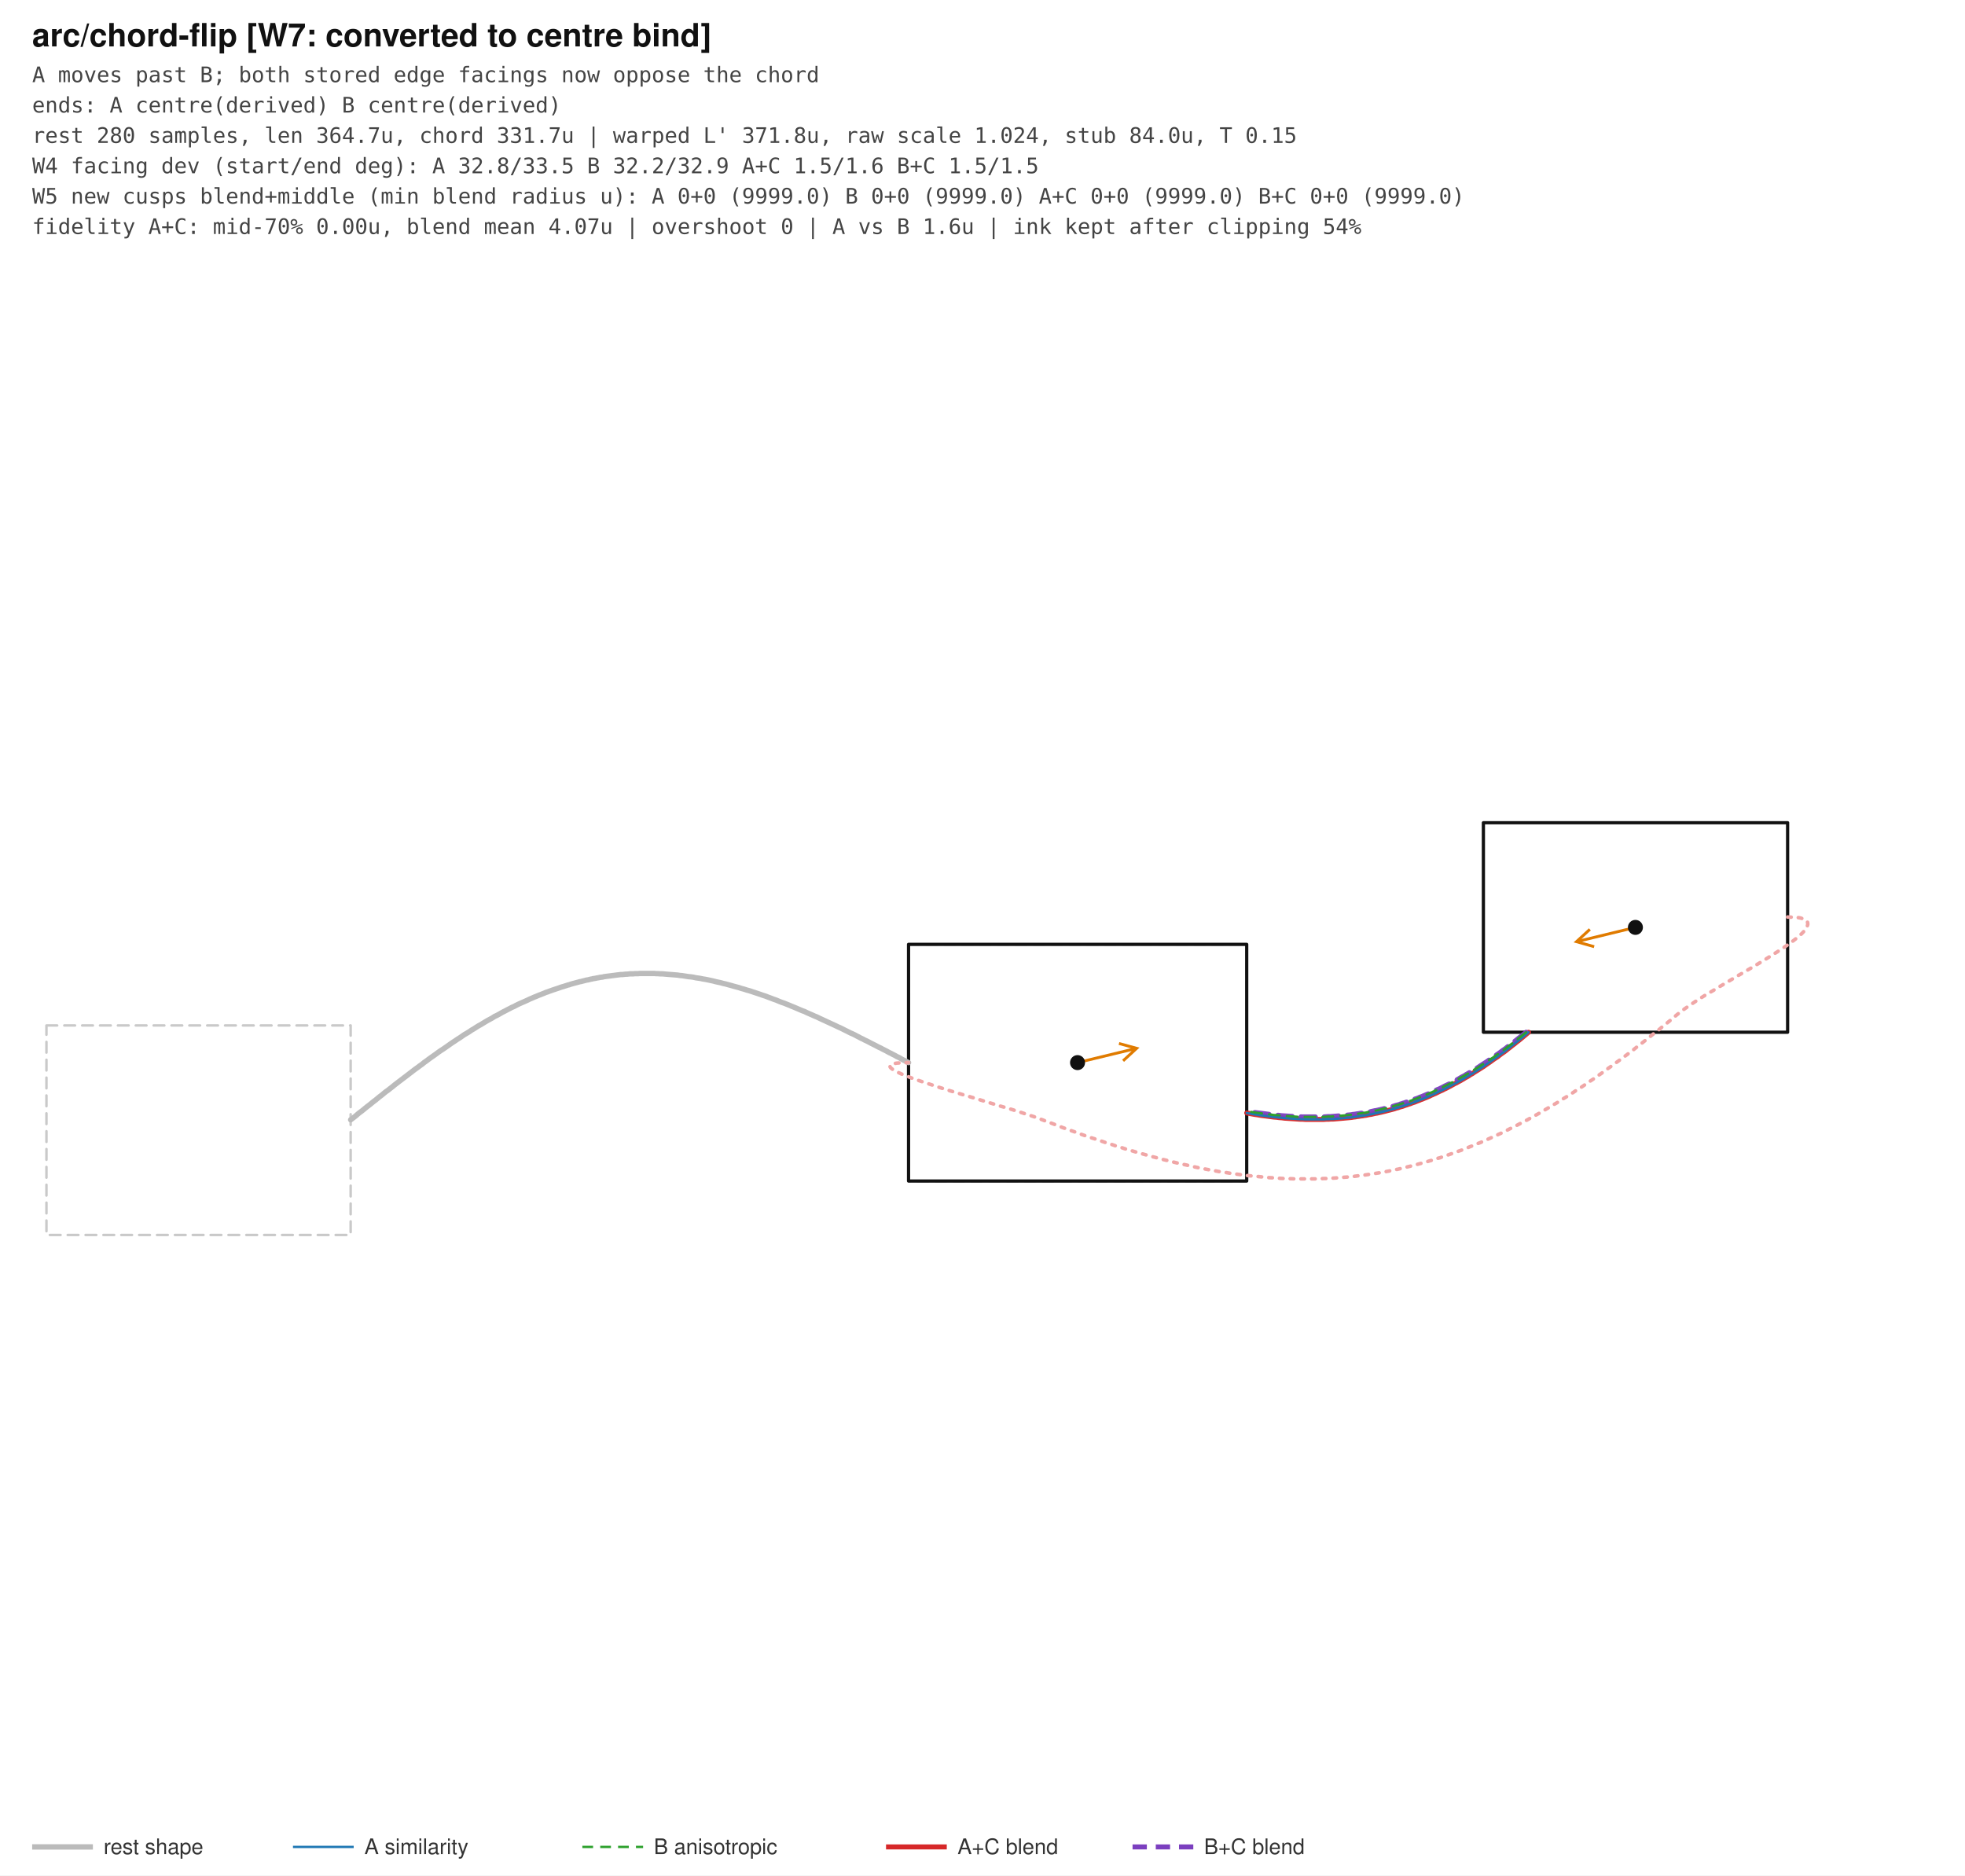
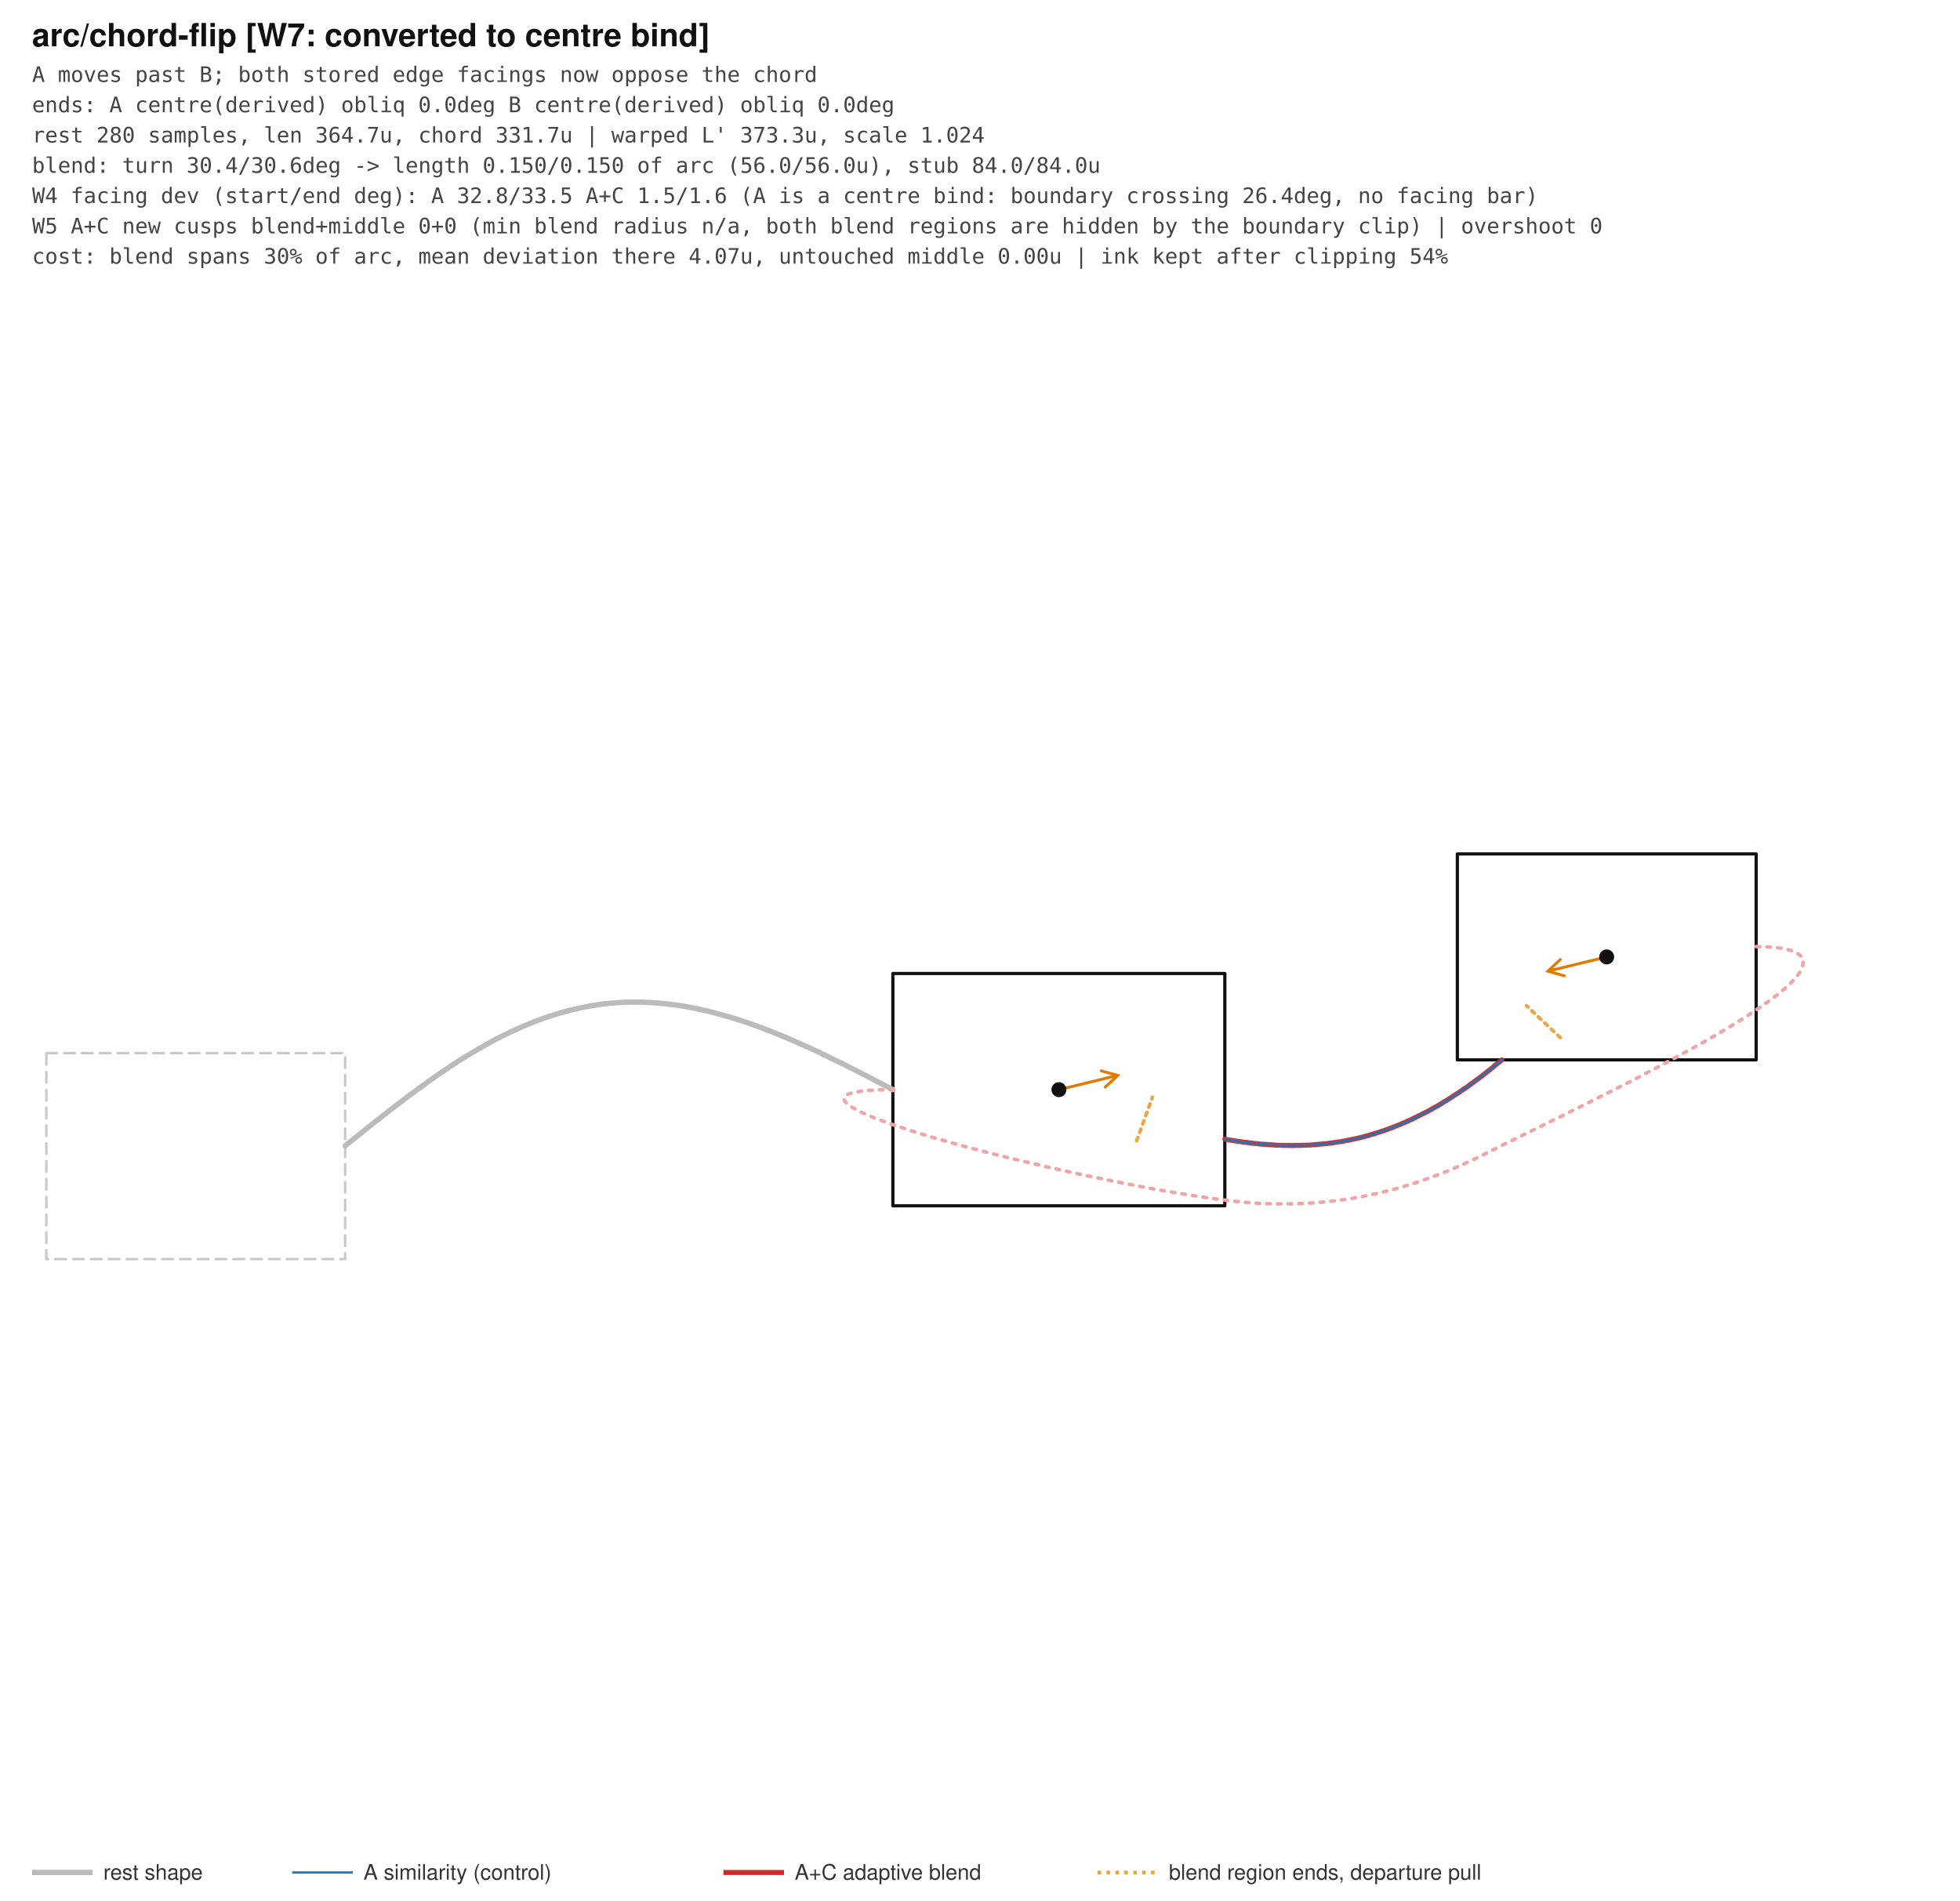
- <svg xmlns="http://www.w3.org/2000/svg" width="1100" height="1050" viewBox="0 0 1100 1050">
-   <rect x="0" y="0" width="1100" height="1050" fill="#ffffff" />
+ <svg xmlns="http://www.w3.org/2000/svg" width="1100" height="1067" viewBox="0 0 1100 1067">
+   <rect x="0" y="0" width="1100" height="1067" fill="#ffffff" />
  <text x="18" y="26" font-family="-apple-system,Helvetica,Arial" font-size="18" font-weight="600" fill="#111">arc/chord-flip  [W7: converted to centre bind]</text>
  <text x="18" y="46" font-family="ui-monospace,Menlo,monospace" font-size="12" fill="#444">A moves past B; both stored edge facings now oppose the chord</text>
-   <text x="18" y="63" font-family="ui-monospace,Menlo,monospace" font-size="12" fill="#444">ends: A centre(derived)   B centre(derived)</text>
-   <text x="18" y="80" font-family="ui-monospace,Menlo,monospace" font-size="12" fill="#444">rest 280 samples, len 364.7u, chord 331.7u   |   warped L' 371.8u, raw scale 1.024, stub 84.0u, T 0.15</text>
-   <text x="18" y="97" font-family="ui-monospace,Menlo,monospace" font-size="12" fill="#444">W4 facing dev (start/end deg):  A 32.8/33.5  B 32.2/32.9  A+C 1.5/1.6  B+C 1.5/1.5</text>
-   <text x="18" y="114" font-family="ui-monospace,Menlo,monospace" font-size="12" fill="#444">W5 new cusps blend+middle (min blend radius u):  A 0+0 (9999.0)  B 0+0 (9999.0)  A+C 0+0 (9999.0)  B+C 0+0 (9999.0)</text>
-   <text x="18" y="131" font-family="ui-monospace,Menlo,monospace" font-size="12" fill="#444">fidelity A+C: mid-70% 0.00u, blend mean 4.07u   |   overshoot 0   |   A vs B 1.6u   |   ink kept after clipping 54%</text>
-   <polyline fill="none" stroke="#c9c9c9" stroke-width="1.40" stroke-linejoin="round" stroke-linecap="round" stroke-dasharray="6,4" points="26.0,574.1 196.3,574.1 196.3,691.4 26.0,691.4 26.0,574.1" />
-   <polyline fill="none" stroke="#c9c9c9" stroke-width="1.40" stroke-linejoin="round" stroke-linecap="round" stroke-dasharray="6,4" points="508.6,528.7 697.9,528.7 697.9,661.2 508.6,661.2 508.6,528.7" />
-   <polyline fill="none" stroke="#111111" stroke-width="1.80" stroke-linejoin="round" stroke-linecap="round" points="830.4,460.6 1000.7,460.6 1000.7,577.9 830.4,577.9 830.4,460.6" />
-   <polyline fill="none" stroke="#111111" stroke-width="1.80" stroke-linejoin="round" stroke-linecap="round" points="508.6,528.7 697.9,528.7 697.9,661.2 508.6,661.2 508.6,528.7" />
-   <polyline fill="none" stroke="#bbbbbb" stroke-width="3.00" stroke-linejoin="round" stroke-linecap="round" points="196.3,626.9 198.3,625.4 199.3,624.6 200.3,623.7 201.3,622.9 202.4,622.1 203.4,621.3 204.6,620.3 205.6,619.5 206.8,618.6 207.9,617.7 209.0,616.8 210.2,615.9 211.4,614.9 212.5,614.0 213.7,613.1 214.9,612.1 216.0,611.2 217.3,610.3 218.4,609.4 219.7,608.4 220.9,607.4 222.2,606.4 223.5,605.4 224.7,604.5 226.0,603.5 227.2,602.6 228.5,601.6 229.8,600.6 231.1,599.6 232.4,598.6 233.7,597.7 235.0,596.7 236.3,595.8 237.5,594.8 238.8,593.9 240.1,592.9 241.5,591.9 242.8,591.0 244.2,590.0 245.4,589.1 246.7,588.2 248.1,587.3 249.4,586.4 250.7,585.5 252.1,584.5 253.4,583.6 254.8,582.7 256.1,581.8 257.4,581.0 258.7,580.1 260.0,579.2 261.4,578.4 262.7,577.6 264.0,576.7 265.4,575.9 266.6,575.1 267.9,574.3 269.2,573.6 270.5,572.8 271.8,572.0 273.0,571.3 274.3,570.6 275.6,569.9 276.8,569.1 278.1,568.5 279.4,567.8 280.6,567.1 281.7,566.5 282.9,565.9 284.2,565.2 285.4,564.6 286.5,564.0 287.7,563.5 288.8,562.9 290.0,562.3 291.1,561.8 292.2,561.3 293.4,560.8 294.5,560.3 295.6,559.8 296.6,559.3 297.6,558.9 298.7,558.4 299.7,558.0 300.7,557.6 301.6,557.2 302.7,556.8 303.7,556.4 304.7,556.0 305.6,555.6 306.6,555.3 307.6,554.9 308.5,554.6 309.3,554.3 310.2,554.0 311.1,553.7 312.0,553.4 312.9,553.1 313.7,552.8 314.6,552.5 315.4,552.3 316.3,552.0 317.0,551.8 317.8,551.5 318.7,551.3 319.5,551.0 320.2,550.8 320.9,550.6 321.7,550.4 322.4,550.2 323.2,550.0 323.9,549.8 324.6,549.6 325.3,549.5 326.0,549.3 326.8,549.1 327.6,548.9 328.3,548.7 329.1,548.6 329.9,548.4 330.6,548.2 331.3,548.1 332.0,547.9 332.7,547.8 333.4,547.7 334.2,547.5 335.0,547.4 335.8,547.2 336.6,547.1 337.4,547.0 338.1,546.8 338.9,546.7 339.6,546.6 340.4,546.5 341.3,546.4 342.0,546.3 342.7,546.2 343.6,546.1 344.3,546.0 345.1,545.9 345.9,545.8 346.7,545.7 347.5,545.6 348.4,545.6 349.3,545.5 350.1,545.4 350.9,545.4 351.8,545.3 352.7,545.2 353.6,545.2 354.5,545.2 355.4,545.1 356.2,545.1 357.2,545.1 358.1,545.0 359.1,545.0 360.1,545.0 361.1,545.0 362.1,545.0 363.1,545.0 364.2,545.0 365.2,545.0 366.3,545.0 367.4,545.1 368.4,545.1 369.5,545.2 370.7,545.2 371.9,545.3 373.0,545.4 374.2,545.5 375.5,545.6 376.7,545.7 378.0,545.8 379.3,545.9 380.5,546.1 381.8,546.2 383.0,546.4 384.3,546.6 385.6,546.8 386.8,546.9 388.2,547.1 389.5,547.4 390.9,547.6 392.2,547.8 393.6,548.1 394.9,548.3 396.4,548.6 397.8,548.9 399.2,549.2 400.7,549.6 402.1,549.9 403.5,550.2 404.9,550.6 406.3,550.9 407.7,551.3 409.2,551.7 410.6,552.1 412.1,552.5 413.6,552.9 415.1,553.4 416.6,553.8 418.1,554.3 419.6,554.7 421.1,555.2 422.6,555.7 424.1,556.2 425.6,556.7 427.0,557.2 428.6,557.7 430.1,558.3 431.5,558.8 433.0,559.4 434.5,559.9 435.9,560.5 437.4,561.1 438.9,561.6 440.4,562.2 441.9,562.8 443.3,563.4 444.8,564.0 446.2,564.6 447.6,565.2 449.0,565.8 450.4,566.3 451.8,567.0 453.2,567.6 454.6,568.2 455.9,568.8 457.4,569.4 458.8,570.1 460.1,570.7 461.4,571.3 462.7,571.9 464.0,572.5 465.3,573.1 466.6,573.7 467.9,574.3 469.1,574.9 470.3,575.4 471.5,576.0 472.7,576.6 473.9,577.2 475.1,577.8 476.3,578.4 477.5,578.9 478.7,579.5 479.8,580.1 480.8,580.6 481.9,581.2 483.0,581.7 484.1,582.3 485.2,582.8 486.2,583.3 487.3,583.9 488.3,584.4 489.3,584.9 490.3,585.4 491.2,585.9 492.2,586.4 493.1,586.8 494.0,587.3 495.0,587.8 496.0,588.3 496.9,588.8 497.8,589.3 498.7,589.7 499.6,590.2 500.4,590.6 501.2,591.0 502.0,591.5 502.9,591.9 503.7,592.3 504.5,592.8 505.4,593.3 506.2,593.7 507.0,594.1 508.6,594.9" />
-   <polyline fill="none" stroke="#f0a6a6" stroke-width="2.00" stroke-linejoin="round" stroke-linecap="round" stroke-dasharray="2,4" points="1000.7,513.4 1003.3,513.5 1005.7,513.6 1007.8,513.9 1009.3,514.4 1010.5,515.0 1011.5,515.6 1011.9,516.5 1012.0,517.5 1011.7,518.5 1011.1,519.8 1010.1,521.1 1008.7,522.6 1007.1,524.1 1005.0,525.8 1002.8,527.5 1000.4,529.2 997.5,531.2 994.6,533.1 991.4,535.1 988.1,537.2 984.5,539.4 981.0,541.5 977.1,543.8 973.3,546.0 969.6,548.2 965.8,550.5 962.2,552.6 958.6,554.8 955.0,556.9 951.5,559.1 948.3,561.2 945.5,563.1 942.9,564.9 940.6,566.6 938.5,568.3 936.6,569.9 934.6,571.6 932.5,573.3 930.5,574.9 928.5,576.6 926.5,578.1 924.5,579.7 922.5,581.3 920.5,582.9 918.5,584.5 916.5,586.0 914.4,587.7 912.3,589.3 910.3,590.8 908.4,592.2 906.4,593.7 904.3,595.2 902.3,596.7 900.3,598.1 898.3,599.6 896.2,601.1 894.3,602.4 892.4,603.8 890.4,605.1 888.4,606.5 886.5,607.8 884.6,609.1 882.6,610.3 880.7,611.6 878.7,612.9 876.8,614.1 874.8,615.3 873.0,616.5 871.2,617.6 869.3,618.7 867.5,619.8 865.6,620.9 863.8,622.0 862.1,623.0 860.3,624.0 858.5,625.0 856.8,625.9 855.1,626.9 853.3,627.8 851.6,628.7 849.9,629.6 848.4,630.4 846.8,631.2 845.1,632.0 843.6,632.8 842.0,633.6 840.6,634.3 839.0,635.0 837.4,635.8 835.8,636.5 834.4,637.1 832.9,637.8 831.4,638.5 830.0,639.1 828.6,639.7 827.3,640.2 825.9,640.8 824.5,641.4 823.1,641.9 821.9,642.4 820.5,642.9 819.2,643.5 817.9,644.0 816.7,644.4 815.4,644.9 814.1,645.4 812.9,645.8 811.7,646.2 810.6,646.6 809.4,647.0 808.3,647.4 807.1,647.8 806.0,648.2 804.8,648.5 803.8,648.9 802.7,649.2 801.5,649.6 800.3,649.9 799.1,650.3 797.8,650.7 796.7,651.0 795.5,651.3 794.4,651.6 793.3,651.9 792.2,652.2 791.1,652.5 789.9,652.8 788.6,653.1 787.4,653.4 786.1,653.7 784.9,654.0 783.7,654.3 782.5,654.6 781.3,654.8 780.1,655.1 778.8,655.3 777.6,655.6 776.5,655.8 775.1,656.1 773.9,656.3 772.7,656.5 771.5,656.7 770.2,656.9 769.0,657.1 767.5,657.3 766.2,657.5 764.9,657.7 763.6,657.9 762.1,658.1 760.8,658.2 759.4,658.4 757.9,658.6 756.6,658.7 755.2,658.9 753.7,659.0 752.3,659.1 750.7,659.3 749.0,659.4 747.5,659.5 745.8,659.6 744.3,659.7 742.6,659.8 741.0,659.8 739.2,659.9 737.5,660.0 735.9,660.0 734.1,660.0 732.3,660.0 730.4,660.0 728.5,660.0 726.6,660.0 724.6,660.0 722.7,659.9 720.6,659.9 718.6,659.8 716.6,659.7 714.5,659.5 712.6,659.4 710.5,659.3 708.5,659.1 706.5,658.9 704.4,658.7 702.2,658.5 700.0,658.3 697.9,658.1 695.7,657.8 693.5,657.5 691.2,657.2 688.9,656.9 686.6,656.5 684.3,656.2 681.9,655.8 679.7,655.4 677.5,655.0 675.2,654.6 673.0,654.1 670.6,653.7 668.3,653.2 665.8,652.6 663.5,652.1 661.0,651.6 658.6,651.0 656.2,650.4 653.8,649.8 651.3,649.2 649.0,648.6 646.5,647.9 644.0,647.3 641.7,646.6 639.2,645.9 636.7,645.2 634.4,644.5 632.0,643.8 629.6,643.1 627.3,642.3 624.8,641.6 622.5,640.8 620.1,640.1 617.6,639.2 615.2,638.4 612.9,637.6 610.6,636.9 608.3,636.1 606.0,635.3 603.8,634.5 601.4,633.6 599.1,632.8 596.9,632.0 594.7,631.2 592.4,630.3 590.1,629.4 588.0,628.6 585.8,627.8 583.7,627.0 581.3,626.1 578.6,625.1 575.7,624.2 572.8,623.2 569.8,622.2 566.6,621.2 563.4,620.2 559.8,619.2 556.3,618.1 552.7,617.0 549.1,615.9 545.6,614.8 541.9,613.7 538.5,612.7 535.3,611.7 531.9,610.7 528.8,609.7 525.6,608.7 522.6,607.7 519.9,606.8 517.2,605.9 514.5,605.0 512.2,604.2 510.0,603.4 508.1,602.6 506.3,601.9 504.7,601.3 503.2,600.6 501.7,599.9 500.7,599.3 499.7,598.7 499.1,598.2 498.5,597.7 498.3,597.3 498.1,596.9 498.3,596.5 498.5,596.2 499.1,595.9 499.7,595.7 500.8,595.4 501.9,595.2 503.3,595.1 504.7,595.0 506.6,595.0 508.6,594.9" />
-   <polyline fill="none" stroke="#d62728" stroke-width="2.80" stroke-linejoin="round" stroke-linecap="round" opacity="0.95" points="855.7,577.9 853.8,579.5 852.6,580.5 851.4,581.5 850.2,582.5 849.0,583.4 847.8,584.4 846.6,585.3 845.5,586.2 844.3,587.1 843.1,588.1 841.9,589.0 840.7,589.8 839.5,590.7 838.4,591.6 837.3,592.3 836.1,593.1 835.0,593.9 833.9,594.7 832.7,595.5 831.7,596.2 830.6,597.0 829.5,597.7 828.4,598.4 827.3,599.1 826.3,599.7 825.2,600.4 824.2,601.1 823.2,601.6 822.2,602.3 821.2,602.9 820.2,603.4 819.3,604.0 818.4,604.5 817.4,605.1 816.4,605.6 815.4,606.2 814.5,606.6 813.6,607.1 812.7,607.6 811.8,608.1 811.0,608.5 810.1,609.0 809.3,609.4 808.4,609.8 807.5,610.3 806.8,610.6 805.9,611.0 805.1,611.4 804.3,611.8 803.5,612.2 802.7,612.5 801.9,612.9 801.1,613.2 800.4,613.6 799.7,613.9 799.0,614.2 798.3,614.5 797.5,614.8 796.8,615.1 796.1,615.4 795.4,615.6 794.8,615.9 794.0,616.2 793.2,616.5 792.5,616.8 791.7,617.1 791.0,617.3 790.2,617.6 789.5,617.9 788.8,618.1 788.2,618.3 787.4,618.6 786.7,618.8 785.9,619.1 785.1,619.4 784.3,619.6 783.6,619.8 782.8,620.1 782.0,620.3 781.3,620.5 780.5,620.8 779.7,621.0 779.0,621.2 778.2,621.4 777.4,621.6 776.6,621.8 775.9,622.0 775.1,622.2 774.2,622.4 773.5,622.6 772.5,622.8 771.7,623.0 770.8,623.2 770.0,623.3 769.1,623.5 768.3,623.7 767.4,623.9 766.5,624.0 765.6,624.2 764.7,624.4 763.8,624.5 762.8,624.7 761.8,624.8 760.7,625.0 759.8,625.1 758.7,625.3 757.7,625.4 756.6,625.6 755.6,625.7 754.5,625.8 753.4,625.9 752.3,626.0 751.2,626.1 750.0,626.2 748.8,626.3 747.6,626.4 746.4,626.5 745.1,626.5 743.8,626.6 742.5,626.6 741.2,626.7 739.9,626.7 738.6,626.7 737.3,626.7 736.0,626.7 734.7,626.7 733.4,626.7 732.0,626.7 730.6,626.7 729.2,626.6 727.9,626.6 726.4,626.5 725.0,626.4 723.5,626.3 722.0,626.2 720.5,626.1 719.0,626.0 717.5,625.8 716.0,625.7 714.6,625.5 713.1,625.4 711.6,625.2 710.1,625.0 708.6,624.8 707.0,624.6 705.5,624.4 703.8,624.1 702.3,623.9 700.7,623.6 697.9,623.1" />
-   <polyline fill="none" stroke="#7b3fbf" stroke-width="2.80" stroke-linejoin="round" stroke-linecap="round" stroke-dasharray="8,5" opacity="0.95" points="854.3,577.9 852.2,579.6 851.0,580.6 849.8,581.5 848.6,582.5 847.4,583.4 846.2,584.4 845.1,585.2 843.9,586.1 842.7,587.1 841.5,587.9 840.3,588.8 839.1,589.7 837.9,590.5 836.8,591.3 835.7,592.1 834.6,592.8 833.4,593.6 832.3,594.4 831.2,595.1 830.1,595.8 829.0,596.5 828.0,597.2 826.9,597.9 825.8,598.5 824.7,599.2 823.7,599.8 822.8,600.4 821.8,601.0 820.7,601.6 819.8,602.2 818.8,602.7 817.9,603.2 816.9,603.8 816.0,604.3 815.0,604.9 814.1,605.3 813.2,605.8 812.2,606.3 811.4,606.8 810.5,607.2 809.7,607.6 808.8,608.0 807.9,608.5 807.1,608.9 806.3,609.3 805.5,609.7 804.7,610.0 803.8,610.4 803.1,610.8 802.3,611.1 801.5,611.5 800.7,611.8 800.0,612.2 799.3,612.5 798.5,612.8 797.8,613.1 797.1,613.4 796.4,613.7 795.7,614.0 795.0,614.2 794.3,614.5 793.6,614.8 792.8,615.1 792.1,615.3 791.3,615.6 790.6,615.9 789.8,616.2 789.1,616.4 788.4,616.6 787.8,616.9 787.0,617.1 786.3,617.4 785.5,617.6 784.7,617.9 783.9,618.1 783.2,618.4 782.4,618.6 781.6,618.8 780.9,619.0 780.1,619.3 779.3,619.5 778.6,619.7 777.8,619.9 777.0,620.1 776.3,620.3 775.5,620.5 774.7,620.7 773.9,620.9 773.1,621.1 772.2,621.3 771.3,621.5 770.5,621.7 769.7,621.8 768.8,622.0 767.9,622.2 767.1,622.4 766.1,622.5 765.3,622.7 764.4,622.9 763.4,623.0 762.5,623.2 761.5,623.3 760.4,623.5 759.5,623.6 758.4,623.8 757.4,623.9 756.4,624.1 755.3,624.2 754.2,624.3 753.1,624.4 752.1,624.5 750.9,624.6 749.8,624.7 748.6,624.8 747.4,624.9 746.1,625.0 744.9,625.1 743.6,625.1 742.3,625.2 741.0,625.3 739.7,625.3 738.4,625.3 737.1,625.3 735.8,625.3 734.5,625.3 733.2,625.3 731.8,625.3 730.4,625.3 729.1,625.3 727.7,625.2 726.2,625.2 724.8,625.1 723.3,625.0 721.8,624.9 720.4,624.8 718.8,624.7 717.3,624.6 715.9,624.4 714.5,624.3 713.0,624.2 711.5,624.0 710.0,623.8 708.5,623.6 706.9,623.4 705.4,623.2 703.7,623.0 702.2,622.8 700.6,622.5 697.9,622.1" />
-   <polyline fill="none" stroke="#1f77b4" stroke-width="1.30" stroke-linejoin="round" stroke-linecap="round" points="855.7,577.9 853.8,579.5 852.6,580.5 851.4,581.5 850.2,582.5 849.0,583.4 847.8,584.4 846.6,585.3 845.5,586.2 844.3,587.1 843.1,588.1 841.9,589.0 840.7,589.8 839.5,590.7 838.4,591.6 837.3,592.3 836.1,593.1 835.0,593.9 833.9,594.7 832.7,595.5 831.7,596.2 830.6,597.0 829.5,597.7 828.4,598.4 827.3,599.1 826.3,599.7 825.2,600.4 824.2,601.1 823.2,601.6 822.2,602.3 821.2,602.9 820.2,603.4 819.3,604.0 818.4,604.5 817.4,605.1 816.4,605.6 815.4,606.2 814.5,606.6 813.6,607.1 812.7,607.6 811.8,608.1 811.0,608.5 810.1,609.0 809.3,609.4 808.4,609.8 807.5,610.3 806.8,610.6 805.9,611.0 805.1,611.4 804.3,611.8 803.5,612.2 802.7,612.5 801.9,612.9 801.1,613.2 800.4,613.6 799.7,613.9 799.0,614.2 798.3,614.5 797.5,614.8 796.8,615.1 796.1,615.4 795.4,615.6 794.8,615.9 794.0,616.2 793.2,616.5 792.5,616.8 791.7,617.1 791.0,617.3 790.2,617.6 789.5,617.9 788.8,618.1 788.2,618.3 787.4,618.6 786.7,618.8 785.9,619.1 785.1,619.4 784.3,619.6 783.6,619.8 782.8,620.1 782.0,620.3 781.3,620.5 780.5,620.8 779.7,621.0 779.0,621.2 778.2,621.4 777.4,621.6 776.6,621.8 775.9,622.0 775.1,622.2 774.2,622.4 773.5,622.6 772.5,622.8 771.7,623.0 770.8,623.2 770.0,623.3 769.1,623.5 768.3,623.7 767.4,623.9 766.5,624.0 765.6,624.2 764.7,624.4 763.8,624.5 762.8,624.7 761.8,624.8 760.7,625.0 759.8,625.1 758.7,625.3 757.7,625.4 756.6,625.6 755.6,625.7 754.5,625.8 753.4,625.9 752.3,626.0 751.2,626.1 750.0,626.2 748.8,626.3 747.6,626.4 746.4,626.5 745.1,626.5 743.8,626.6 742.5,626.6 741.2,626.7 739.9,626.7 738.6,626.7 737.3,626.7 736.0,626.7 734.7,626.7 733.4,626.7 732.0,626.7 730.6,626.7 729.2,626.6 727.9,626.6 726.4,626.5 725.0,626.4 723.5,626.3 722.0,626.2 720.5,626.1 719.0,626.0 717.5,625.8 716.0,625.7 714.6,625.5 713.1,625.4 711.6,625.2 710.1,625.0 708.6,624.8 707.0,624.6 705.5,624.4 703.8,624.1 702.3,623.9 700.7,623.6 697.9,623.1" />
-   <polyline fill="none" stroke="#2ca02c" stroke-width="1.30" stroke-linejoin="round" stroke-linecap="round" stroke-dasharray="6,4" points="854.3,577.9 852.2,579.6 851.0,580.6 849.8,581.5 848.6,582.5 847.4,583.4 846.2,584.4 845.1,585.2 843.9,586.1 842.7,587.1 841.5,587.9 840.3,588.8 839.1,589.7 837.9,590.5 836.8,591.3 835.7,592.1 834.6,592.8 833.4,593.6 832.3,594.4 831.2,595.1 830.1,595.8 829.0,596.5 828.0,597.2 826.9,597.9 825.8,598.5 824.7,599.2 823.7,599.8 822.8,600.4 821.8,601.0 820.7,601.6 819.8,602.2 818.8,602.7 817.9,603.2 816.9,603.8 816.0,604.3 815.0,604.9 814.1,605.3 813.2,605.8 812.2,606.3 811.4,606.8 810.5,607.2 809.7,607.6 808.8,608.0 807.9,608.5 807.1,608.9 806.3,609.3 805.5,609.7 804.7,610.0 803.8,610.4 803.1,610.8 802.3,611.1 801.5,611.5 800.7,611.8 800.0,612.2 799.3,612.5 798.5,612.8 797.8,613.1 797.1,613.4 796.4,613.7 795.7,614.0 795.0,614.2 794.3,614.5 793.6,614.8 792.8,615.1 792.1,615.3 791.3,615.6 790.6,615.9 789.8,616.2 789.1,616.4 788.4,616.6 787.8,616.9 787.0,617.1 786.3,617.4 785.5,617.6 784.7,617.9 783.9,618.1 783.2,618.4 782.4,618.6 781.6,618.8 780.9,619.0 780.1,619.3 779.3,619.5 778.6,619.7 777.8,619.9 777.0,620.1 776.3,620.3 775.5,620.5 774.7,620.7 773.9,620.9 773.1,621.1 772.2,621.3 771.3,621.5 770.5,621.7 769.7,621.8 768.8,622.0 767.9,622.2 767.1,622.4 766.1,622.5 765.3,622.7 764.4,622.9 763.4,623.0 762.5,623.2 761.5,623.3 760.4,623.5 759.5,623.6 758.4,623.8 757.4,623.9 756.4,624.1 755.3,624.2 754.2,624.3 753.1,624.4 752.1,624.5 750.9,624.6 749.8,624.7 748.6,624.8 747.4,624.9 746.1,625.0 744.9,625.1 743.6,625.1 742.3,625.2 741.0,625.3 739.7,625.3 738.4,625.3 737.1,625.3 735.8,625.3 734.5,625.3 733.2,625.3 731.8,625.3 730.4,625.3 729.1,625.3 727.7,625.2 726.2,625.2 724.8,625.1 723.3,625.0 721.8,624.9 720.4,624.8 718.8,624.7 717.3,624.6 715.9,624.4 714.5,624.3 713.0,624.2 711.5,624.0 710.0,623.8 708.5,623.6 706.9,623.4 705.4,623.2 703.7,623.0 702.2,622.8 700.6,622.5 697.9,622.1" />
-   <path d="M 915.5 519.2 L 882.5 527.2 M 890.0 520.3 L 882.5 527.2 L 892.4 530.0" fill="none" stroke="#e07b00" stroke-width="1.6" />
-   <path d="M 603.2 594.9 L 636.3 586.9 M 628.7 593.9 L 636.3 586.9 L 626.4 584.2" fill="none" stroke="#e07b00" stroke-width="1.6" />
-   <circle cx="915.5" cy="519.2" r="4.20" fill="#111111" />
-   <circle cx="603.2" cy="594.9" r="4.20" fill="#111111" />
-   <line x1="18" y1="1034" x2="52" y2="1034" stroke="#bbbbbb" stroke-width="3.00" />
-   <text x="58" y="1038" font-family="-apple-system,Helvetica,Arial" font-size="12" fill="#333">rest shape</text>
-   <line x1="164" y1="1034" x2="198" y2="1034" stroke="#1f77b4" stroke-width="1.30" />
-   <text x="204" y="1038" font-family="-apple-system,Helvetica,Arial" font-size="12" fill="#333">A similarity</text>
-   <line x1="326" y1="1034" x2="360" y2="1034" stroke="#2ca02c" stroke-width="1.30" stroke-dasharray="6,4" />
-   <text x="366" y="1038" font-family="-apple-system,Helvetica,Arial" font-size="12" fill="#333">B anisotropic</text>
-   <line x1="496" y1="1034" x2="530" y2="1034" stroke="#d62728" stroke-width="2.80" />
-   <text x="536" y="1038" font-family="-apple-system,Helvetica,Arial" font-size="12" fill="#333">A+C blend</text>
-   <line x1="634" y1="1034" x2="668" y2="1034" stroke="#7b3fbf" stroke-width="2.80" stroke-dasharray="8,5" />
-   <text x="674" y="1038" font-family="-apple-system,Helvetica,Arial" font-size="12" fill="#333">B+C blend</text>
+   <text x="18" y="63" font-family="ui-monospace,Menlo,monospace" font-size="12" fill="#444">ends: A centre(derived) obliq 0.0deg   B centre(derived) obliq 0.0deg</text>
+   <text x="18" y="80" font-family="ui-monospace,Menlo,monospace" font-size="12" fill="#444">rest 280 samples, len 364.7u, chord 331.7u   |   warped L' 373.3u, scale 1.024</text>
+   <text x="18" y="97" font-family="ui-monospace,Menlo,monospace" font-size="12" fill="#444">blend: turn 30.4/30.6deg -&gt; length 0.150/0.150 of arc (56.0/56.0u), stub 84.0/84.0u</text>
+   <text x="18" y="114" font-family="ui-monospace,Menlo,monospace" font-size="12" fill="#444">W4 facing dev (start/end deg): A 32.8/33.5   A+C 1.5/1.6   (A is a centre bind: boundary crossing 26.4deg, no facing bar)</text>
+   <text x="18" y="131" font-family="ui-monospace,Menlo,monospace" font-size="12" fill="#444">W5 A+C new cusps blend+middle 0+0 (min blend radius n/a, both blend regions are hidden by the boundary clip)   |   overshoot 0</text>
+   <text x="18" y="148" font-family="ui-monospace,Menlo,monospace" font-size="12" fill="#444">cost: blend spans 30% of arc, mean deviation there 4.07u, untouched middle 0.00u   |   ink kept after clipping 54%</text>
+   <polyline fill="none" stroke="#c9c9c9" stroke-width="1.40" stroke-linejoin="round" stroke-linecap="round" stroke-dasharray="6,4" points="26.0,591.1 193.7,591.1 193.7,706.7 26.0,706.7 26.0,591.1" />
+   <polyline fill="none" stroke="#c9c9c9" stroke-width="1.40" stroke-linejoin="round" stroke-linecap="round" stroke-dasharray="6,4" points="501.1,546.4 687.4,546.4 687.4,676.8 501.1,676.8 501.1,546.4" />
+   <polyline fill="none" stroke="#111111" stroke-width="1.80" stroke-linejoin="round" stroke-linecap="round" points="817.9,479.3 985.6,479.3 985.6,594.9 817.9,594.9 817.9,479.3" />
+   <polyline fill="none" stroke="#111111" stroke-width="1.80" stroke-linejoin="round" stroke-linecap="round" points="501.1,546.4 687.4,546.4 687.4,676.8 501.1,676.8 501.1,546.4" />
+   <polyline fill="none" stroke="#bbbbbb" stroke-width="3.00" stroke-linejoin="round" stroke-linecap="round" points="193.7,643.1 195.6,641.6 196.6,640.8 197.6,640.0 198.6,639.2 199.6,638.4 200.7,637.5 201.8,636.7 202.8,635.8 204.0,634.9 205.0,634.1 206.2,633.1 207.3,632.2 208.5,631.3 209.6,630.4 210.7,629.5 212.0,628.6 213.1,627.7 214.3,626.7 215.4,625.8 216.7,624.9 217.9,623.9 219.1,622.9 220.4,622.0 221.6,621.0 222.9,620.1 224.1,619.1 225.4,618.2 226.6,617.2 228.0,616.2 229.2,615.2 230.5,614.3 231.7,613.4 233.0,612.5 234.2,611.5 235.5,610.6 236.8,609.7 238.2,608.7 239.4,607.8 240.8,606.8 242.0,605.9 243.3,605.0 244.6,604.1 245.9,603.2 247.2,602.3 248.5,601.4 249.9,600.5 251.3,599.6 252.5,598.7 253.8,597.9 255.1,597.0 256.4,596.2 257.7,595.3 259.0,594.5 260.3,593.7 261.6,592.9 262.9,592.1 264.1,591.4 265.4,590.6 266.7,589.9 267.9,589.1 269.2,588.4 270.4,587.7 271.7,587.0 272.9,586.2 274.2,585.6 275.4,584.9 276.6,584.2 277.8,583.6 278.9,583.0 280.1,582.4 281.3,581.8 282.5,581.2 283.6,580.7 284.8,580.1 285.9,579.6 287.0,579.0 288.1,578.5 289.2,578.0 290.3,577.5 291.4,577.0 292.4,576.6 293.4,576.1 294.5,575.7 295.4,575.3 296.4,574.9 297.4,574.5 298.4,574.1 299.4,573.7 300.4,573.3 301.3,573.0 302.2,572.6 303.2,572.2 304.1,571.9 304.9,571.6 305.8,571.3 306.7,571.0 307.6,570.7 308.4,570.4 309.2,570.2 310.1,569.9 310.9,569.6 311.8,569.4 312.5,569.1 313.3,568.9 314.1,568.6 314.9,568.4 315.7,568.2 316.4,568.0 317.1,567.8 317.8,567.6 318.5,567.4 319.3,567.2 320.0,567.0 320.7,566.9 321.4,566.7 322.1,566.5 322.9,566.3 323.6,566.2 324.4,566.0 325.1,565.8 325.9,565.7 326.6,565.5 327.3,565.4 328.0,565.2 328.7,565.1 329.4,565.0 330.2,564.8 331.0,564.7 331.8,564.5 332.5,564.4 333.3,564.3 334.1,564.2 334.8,564.1 335.6,563.9 336.4,563.8 337.1,563.7 337.8,563.6 338.7,563.5 339.4,563.4 340.2,563.3 340.9,563.3 341.8,563.2 342.5,563.1 343.4,563.0 344.3,563.0 345.1,562.9 345.9,562.8 346.8,562.8 347.6,562.7 348.5,562.7 349.4,562.6 350.2,562.6 351.1,562.6 352.0,562.5 352.9,562.5 353.9,562.5 355.0,562.5 355.9,562.5 356.9,562.5 357.9,562.5 358.9,562.5 359.9,562.5 361.0,562.5 362.1,562.6 363.1,562.6 364.2,562.7 365.3,562.7 366.5,562.8 367.6,562.9 368.8,562.9 370.1,563.1 371.3,563.2 372.5,563.3 373.8,563.4 375.0,563.6 376.3,563.7 377.5,563.9 378.8,564.0 380.0,564.2 381.2,564.4 382.5,564.6 383.9,564.8 385.2,565.0 386.5,565.3 387.9,565.5 389.2,565.8 390.6,566.1 392.0,566.4 393.4,566.7 394.9,567.0 396.3,567.3 397.6,567.6 399.0,568.0 400.4,568.3 401.8,568.7 403.2,569.1 404.6,569.4 406.1,569.9 407.5,570.3 409.1,570.7 410.5,571.2 412.0,571.6 413.5,572.1 415.0,572.6 416.4,573.0 417.9,573.5 419.4,574.0 420.8,574.5 422.3,575.0 423.8,575.6 425.2,576.1 426.7,576.6 428.2,577.2 429.6,577.7 431.0,578.3 432.5,578.8 433.9,579.4 435.4,580.0 436.9,580.6 438.3,581.2 439.7,581.8 441.1,582.3 442.4,582.9 443.8,583.5 445.2,584.1 446.6,584.7 448.0,585.3 449.3,585.9 450.7,586.5 452.1,587.2 453.3,587.7 454.6,588.3 455.9,588.9 457.2,589.5 458.5,590.1 459.8,590.7 461.0,591.3 462.2,591.9 463.4,592.4 464.5,593.0 465.7,593.6 466.9,594.2 468.1,594.8 469.3,595.3 470.4,595.9 471.6,596.5 472.7,597.0 473.8,597.5 474.9,598.1 475.9,598.6 477.0,599.2 478.1,599.7 479.1,600.2 480.1,600.7 481.2,601.3 482.1,601.8 483.1,602.2 484.0,602.7 484.9,603.2 485.8,603.6 486.8,604.1 487.8,604.7 488.7,605.1 489.6,605.6 490.5,606.1 491.3,606.5 492.2,607.0 493.0,607.4 493.8,607.8 494.6,608.2 495.5,608.7 496.3,609.1 497.1,609.5 498.0,610.0 498.7,610.4 499.5,610.8 501.1,611.6" />
+   <polyline fill="none" stroke="#f0a6a6" stroke-width="2.00" stroke-linejoin="round" stroke-linecap="round" stroke-dasharray="2,4" points="985.6,531.3 988.3,531.4 991.0,531.4 993.6,531.6 996.0,531.8 998.2,532.0 1000.4,532.3 1002.3,532.7 1004.1,533.2 1005.7,533.7 1007.2,534.2 1008.4,534.9 1009.5,535.6 1010.4,536.4 1011.1,537.2 1011.6,538.1 1011.9,539.0 1012.0,540.1 1011.9,541.1 1011.7,542.3 1011.3,543.5 1010.6,544.8 1009.8,546.1 1008.8,547.5 1007.6,549.0 1006.3,550.4 1004.8,552.0 1003.1,553.5 1001.3,555.2 999.3,556.9 997.0,558.7 994.7,560.4 992.3,562.2 989.8,564.0 987.2,565.8 984.4,567.6 981.6,569.5 978.5,571.5 975.3,573.5 972.1,575.5 968.7,577.6 965.4,579.5 962.0,581.5 958.4,583.6 954.8,585.6 951.2,587.6 947.5,589.7 943.6,591.8 939.7,594.0 936.0,595.9 932.4,597.9 928.6,599.9 924.7,601.9 920.8,604.0 917.2,605.9 913.3,607.9 909.4,609.8 905.8,611.7 902.2,613.5 898.6,615.3 895.0,617.1 891.5,618.9 888.1,620.6 884.7,622.3 881.2,624.0 877.9,625.7 874.7,627.3 871.5,628.8 868.4,630.3 865.7,631.7 862.8,633.1 860.0,634.5 857.3,635.8 854.6,637.1 852.2,638.3 849.8,639.5 847.5,640.6 845.2,641.7 843.1,642.8 841.1,643.8 839.1,644.8 837.3,645.7 835.6,646.5 834.0,647.3 832.4,648.2 830.9,648.9 829.3,649.7 827.9,650.4 826.3,651.1 824.8,651.8 823.2,652.5 821.8,653.2 820.4,653.8 818.9,654.5 817.5,655.1 816.2,655.7 814.9,656.2 813.5,656.8 812.1,657.4 810.7,657.9 809.5,658.4 808.2,658.9 806.9,659.4 805.6,659.9 804.4,660.4 803.2,660.8 801.9,661.3 800.7,661.7 799.5,662.1 798.4,662.5 797.2,662.9 796.1,663.3 795.0,663.7 793.8,664.1 792.7,664.4 791.7,664.7 790.6,665.1 789.4,665.4 788.3,665.8 787.1,666.2 785.8,666.5 784.7,666.8 783.5,667.2 782.4,667.5 781.4,667.8 780.3,668.0 779.2,668.3 778.0,668.6 776.8,668.9 775.5,669.2 774.3,669.5 773.1,669.8 771.9,670.1 770.7,670.3 769.6,670.6 768.4,670.8 767.1,671.1 766.0,671.3 764.8,671.6 763.5,671.8 762.3,672.0 761.1,672.2 760.0,672.4 758.6,672.7 757.4,672.9 756.0,673.1 754.7,673.3 753.4,673.4 752.1,673.6 750.7,673.8 749.4,674.0 748.0,674.1 746.6,674.3 745.2,674.4 743.8,674.6 742.4,674.7 741.0,674.8 739.4,675.0 737.8,675.1 736.3,675.2 734.6,675.3 733.1,675.4 731.5,675.5 729.9,675.5 728.1,675.6 726.5,675.7 724.8,675.7 723.1,675.7 721.3,675.7 719.5,675.7 717.6,675.7 715.7,675.7 713.8,675.7 711.8,675.6 709.9,675.6 707.8,675.5 705.9,675.4 703.8,675.2 701.7,675.1 699.4,674.9 697.2,674.7 694.8,674.4 692.2,674.2 689.5,673.9 686.8,673.5 684.0,673.2 680.9,672.7 677.9,672.3 674.6,671.8 671.2,671.3 667.9,670.8 664.3,670.2 660.7,669.6 657.2,669.0 653.6,668.4 649.9,667.8 646.2,667.1 642.3,666.4 638.3,665.6 634.1,664.8 630.1,664.0 625.8,663.2 621.5,662.3 617.3,661.4 613.0,660.5 608.5,659.6 604.4,658.7 599.9,657.7 595.5,656.7 591.3,655.8 586.9,654.8 582.4,653.7 578.2,652.7 573.8,651.7 569.7,650.7 565.5,649.7 561.2,648.6 557.1,647.6 553.0,646.5 548.8,645.4 544.8,644.4 540.9,643.3 537.2,642.3 533.5,641.3 529.9,640.2 526.4,639.3 522.8,638.2 519.4,637.2 516.2,636.2 513.1,635.2 509.9,634.2 506.9,633.2 504.2,632.3 501.5,631.4 498.9,630.5 496.5,629.6 494.1,628.7 491.8,627.9 489.8,627.1 488.0,626.3 486.2,625.5 484.5,624.8 483.0,624.1 481.5,623.3 480.2,622.6 479.0,621.9 477.9,621.3 476.9,620.6 476.1,620.0 475.5,619.5 474.9,618.9 474.4,618.4 474.1,617.9 473.8,617.4 473.8,616.9 473.8,616.5 473.8,616.0 474.1,615.6 474.4,615.2 474.8,614.9 475.3,614.6 475.8,614.3 476.6,614.0 477.4,613.7 478.3,613.4 479.3,613.2 480.4,612.9 481.5,612.7 482.7,612.6 483.9,612.4 485.3,612.3 486.6,612.1 488.2,612.0 489.7,611.9 491.5,611.8 493.4,611.7 495.1,611.7 496.9,611.7 499.0,611.6 501.1,611.6" />
+   <polyline fill="none" stroke="#e8a33d" stroke-width="1.00" stroke-linejoin="round" stroke-linecap="round" stroke-dasharray="1,4" opacity="0.80" points="901.7,537.1 876.4,543.2" />
+   <polyline fill="none" stroke="#e8a33d" stroke-width="1.00" stroke-linejoin="round" stroke-linecap="round" stroke-dasharray="1,4" opacity="0.80" points="594.3,611.6 619.6,605.5" />
+   <polyline fill="none" stroke="#d62728" stroke-width="2.80" stroke-linejoin="round" stroke-linecap="round" opacity="0.95" points="842.9,594.9 841.0,596.4 839.7,597.5 838.6,598.4 837.4,599.4 836.3,600.3 835.1,601.2 833.9,602.2 832.7,603.1 831.6,604.0 830.4,604.9 829.2,605.8 828.0,606.6 826.9,607.5 825.7,608.3 824.7,609.1 823.6,609.9 822.4,610.7 821.3,611.4 820.2,612.2 819.2,612.9 818.1,613.6 817.0,614.3 815.9,615.0 814.9,615.7 813.8,616.4 812.8,617.0 811.8,617.7 810.8,618.2 809.9,618.8 808.8,619.5 807.9,620.0 807.0,620.6 806.1,621.1 805.1,621.6 804.1,622.2 803.2,622.7 802.3,623.2 801.4,623.7 800.5,624.2 799.6,624.6 798.8,625.0 798.0,625.4 797.1,625.9 796.2,626.3 795.4,626.7 794.6,627.1 793.8,627.5 793.0,627.9 792.2,628.3 791.4,628.6 790.7,629.0 789.9,629.3 789.1,629.7 788.4,630.0 787.7,630.3 787.0,630.6 786.3,630.9 785.6,631.2 784.8,631.5 784.1,631.8 783.5,632.0 782.8,632.3 782.1,632.6 781.3,632.9 780.6,633.2 779.8,633.4 779.1,633.7 778.4,634.0 777.7,634.2 777.0,634.5 776.3,634.7 775.6,634.9 774.9,635.2 774.1,635.4 773.3,635.7 772.6,635.9 771.8,636.2 771.1,636.4 770.3,636.6 769.6,636.8 768.8,637.1 768.0,637.3 767.3,637.5 766.5,637.7 765.7,637.9 765.0,638.1 764.2,638.3 763.5,638.5 762.6,638.7 761.9,638.9 761.0,639.1 760.1,639.3 759.3,639.4 758.5,639.6 757.6,639.8 756.7,640.0 755.9,640.1 755.0,640.3 754.1,640.5 753.2,640.6 752.3,640.8 751.4,640.9 750.4,641.1 749.3,641.2 748.4,641.4 747.3,641.5 746.4,641.6 745.3,641.8 744.3,641.9 743.1,642.0 742.1,642.1 741.0,642.2 739.9,642.3 738.8,642.4 737.6,642.5 736.4,642.6 735.2,642.7 733.9,642.7 732.7,642.8 731.4,642.8 730.1,642.9 728.8,642.9 727.5,642.9 726.3,642.9 725.0,643.0 723.7,642.9 722.4,642.9 721.1,642.9 719.7,642.9 718.3,642.8 717.0,642.8 715.5,642.7 714.1,642.6 712.7,642.5 711.2,642.4 709.7,642.3 708.2,642.2 706.7,642.1 705.3,641.9 703.9,641.8 702.4,641.6 701.0,641.4 699.5,641.2 698.0,641.1 696.4,640.8 694.9,640.6 693.3,640.4 691.8,640.1 690.2,639.9 687.4,639.4" />
+   <polyline fill="none" stroke="#1f77b4" stroke-width="1.30" stroke-linejoin="round" stroke-linecap="round" points="842.9,594.9 841.0,596.4 839.7,597.5 838.6,598.4 837.4,599.4 836.3,600.3 835.1,601.2 833.9,602.2 832.7,603.1 831.6,604.0 830.4,604.9 829.2,605.8 828.0,606.6 826.9,607.5 825.7,608.3 824.7,609.1 823.6,609.9 822.4,610.7 821.3,611.4 820.2,612.2 819.2,612.9 818.1,613.6 817.0,614.3 815.9,615.0 814.9,615.7 813.8,616.4 812.8,617.0 811.8,617.7 810.8,618.2 809.9,618.8 808.8,619.5 807.9,620.0 807.0,620.6 806.1,621.1 805.1,621.6 804.1,622.2 803.2,622.7 802.3,623.2 801.4,623.7 800.5,624.2 799.6,624.6 798.8,625.0 798.0,625.4 797.1,625.9 796.2,626.3 795.4,626.7 794.6,627.1 793.8,627.5 793.0,627.9 792.2,628.3 791.4,628.6 790.7,629.0 789.9,629.3 789.1,629.7 788.4,630.0 787.7,630.3 787.0,630.6 786.3,630.9 785.6,631.2 784.8,631.5 784.1,631.8 783.5,632.0 782.8,632.3 782.1,632.6 781.3,632.9 780.6,633.2 779.8,633.4 779.1,633.7 778.4,634.0 777.7,634.2 777.0,634.5 776.3,634.7 775.6,634.9 774.9,635.2 774.1,635.4 773.3,635.7 772.6,635.9 771.8,636.2 771.1,636.4 770.3,636.6 769.6,636.8 768.8,637.1 768.0,637.3 767.3,637.5 766.5,637.7 765.7,637.9 765.0,638.1 764.2,638.3 763.5,638.5 762.6,638.7 761.9,638.9 761.0,639.1 760.1,639.3 759.3,639.4 758.5,639.6 757.6,639.8 756.7,640.0 755.9,640.1 755.0,640.3 754.1,640.5 753.2,640.6 752.3,640.8 751.4,640.9 750.4,641.1 749.3,641.2 748.4,641.4 747.3,641.5 746.4,641.6 745.3,641.8 744.3,641.9 743.1,642.0 742.1,642.1 741.0,642.2 739.9,642.3 738.8,642.4 737.6,642.5 736.4,642.6 735.2,642.7 733.9,642.7 732.7,642.8 731.4,642.8 730.1,642.9 728.8,642.9 727.5,642.9 726.3,642.9 725.0,643.0 723.7,642.9 722.4,642.9 721.1,642.9 719.7,642.9 718.3,642.8 717.0,642.8 715.5,642.7 714.1,642.6 712.7,642.5 711.2,642.4 709.7,642.3 708.2,642.2 706.7,642.1 705.3,641.9 703.9,641.8 702.4,641.6 701.0,641.4 699.5,641.2 698.0,641.1 696.4,640.8 694.9,640.6 693.3,640.4 691.8,640.1 690.2,639.9 687.4,639.4" />
+   <polyline fill="none" stroke="#e8a33d" stroke-width="2.00" stroke-linejoin="round" stroke-linecap="round" stroke-dasharray="2,3" opacity="0.95" points="875.7,582.4 856.7,564.5" />
+   <polyline fill="none" stroke="#e8a33d" stroke-width="2.00" stroke-linejoin="round" stroke-linecap="round" stroke-dasharray="2,3" opacity="0.95" points="637.9,640.3 646.8,615.8" />
+   <path d="M 901.7 537.1 L 868.7 545.1 M 876.2 538.1 L 868.7 545.1 L 878.6 547.9" fill="none" stroke="#e07b00" stroke-width="1.6" />
+   <path d="M 594.3 611.6 L 627.3 603.6 M 619.8 610.6 L 627.3 603.6 L 617.4 600.9" fill="none" stroke="#e07b00" stroke-width="1.6" />
+   <circle cx="901.7" cy="537.1" r="4.20" fill="#111111" />
+   <circle cx="594.3" cy="611.6" r="4.20" fill="#111111" />
+   <line x1="18" y1="1051" x2="52" y2="1051" stroke="#bbbbbb" stroke-width="3.00" />
+   <text x="58" y="1055" font-family="-apple-system,Helvetica,Arial" font-size="12" fill="#333">rest shape</text>
+   <line x1="164" y1="1051" x2="198" y2="1051" stroke="#1f77b4" stroke-width="1.30" />
+   <text x="204" y="1055" font-family="-apple-system,Helvetica,Arial" font-size="12" fill="#333">A similarity (control)</text>
+   <line x1="406" y1="1051" x2="440" y2="1051" stroke="#d62728" stroke-width="2.80" />
+   <text x="446" y="1055" font-family="-apple-system,Helvetica,Arial" font-size="12" fill="#333">A+C adaptive blend</text>
+   <line x1="616" y1="1051" x2="650" y2="1051" stroke="#e8a33d" stroke-width="2.00" stroke-dasharray="2,3" />
+   <text x="656" y="1055" font-family="-apple-system,Helvetica,Arial" font-size="12" fill="#333">blend region ends, departure pull</text>
</svg>
